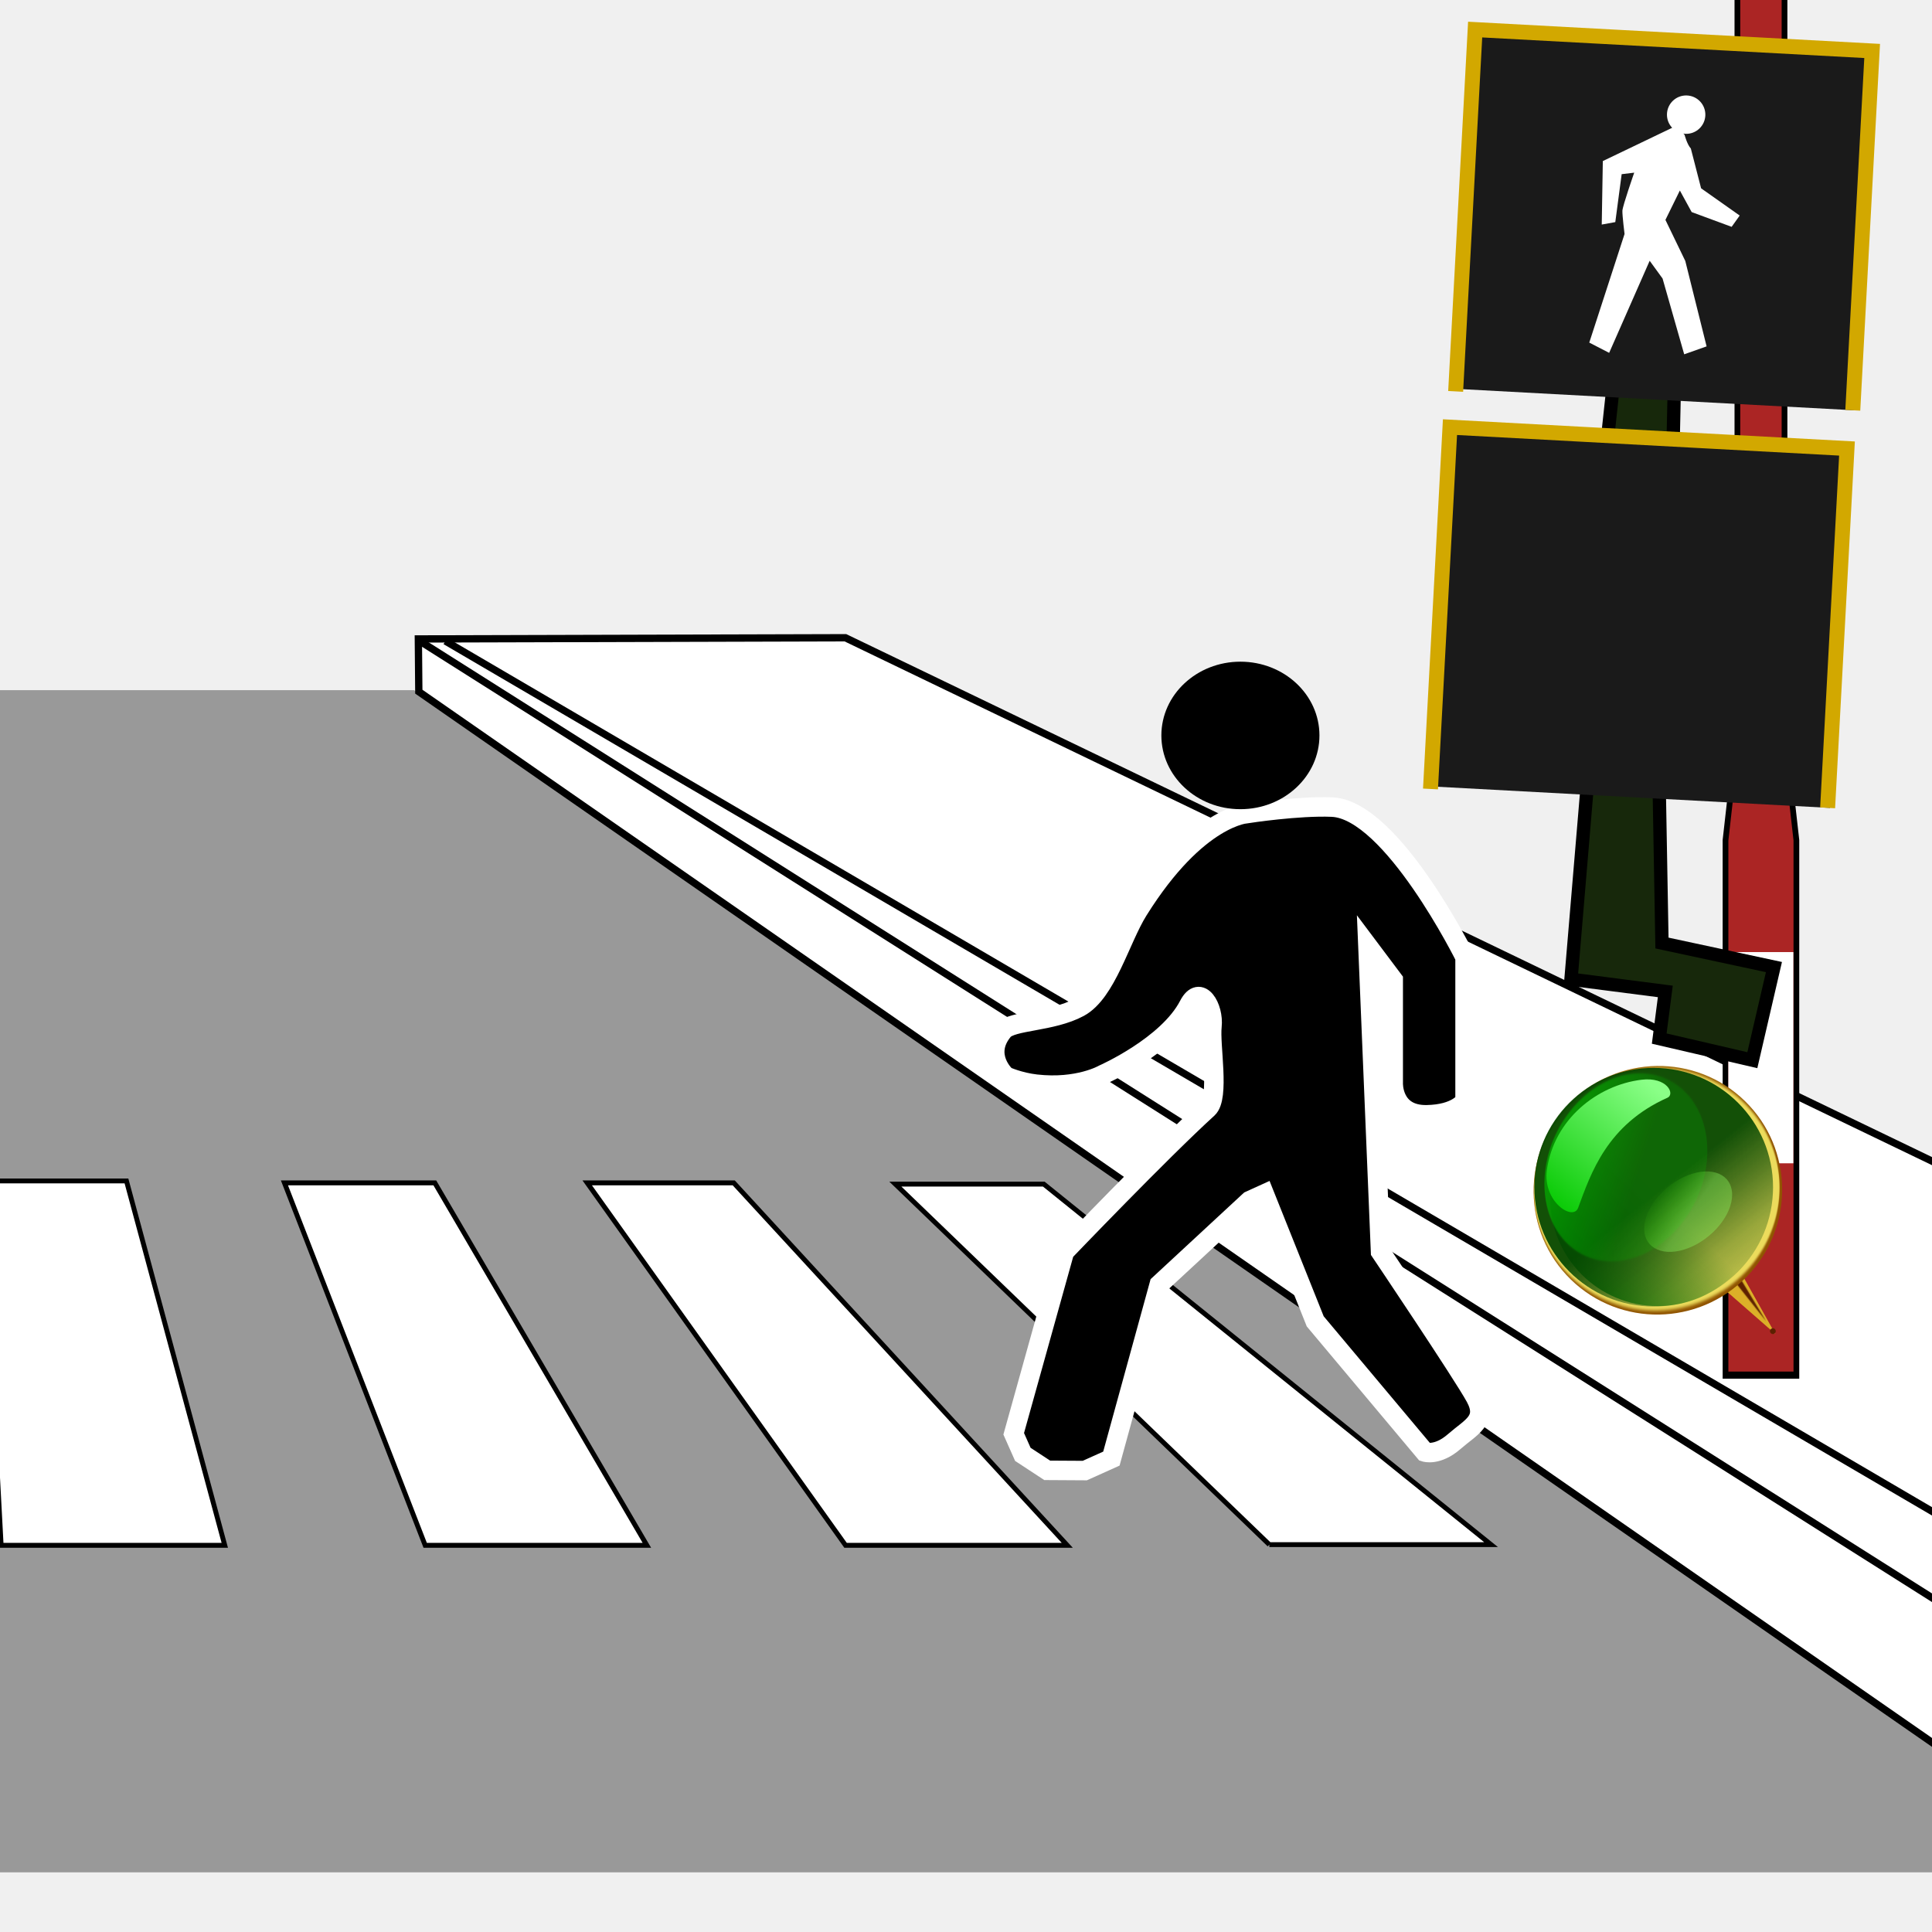
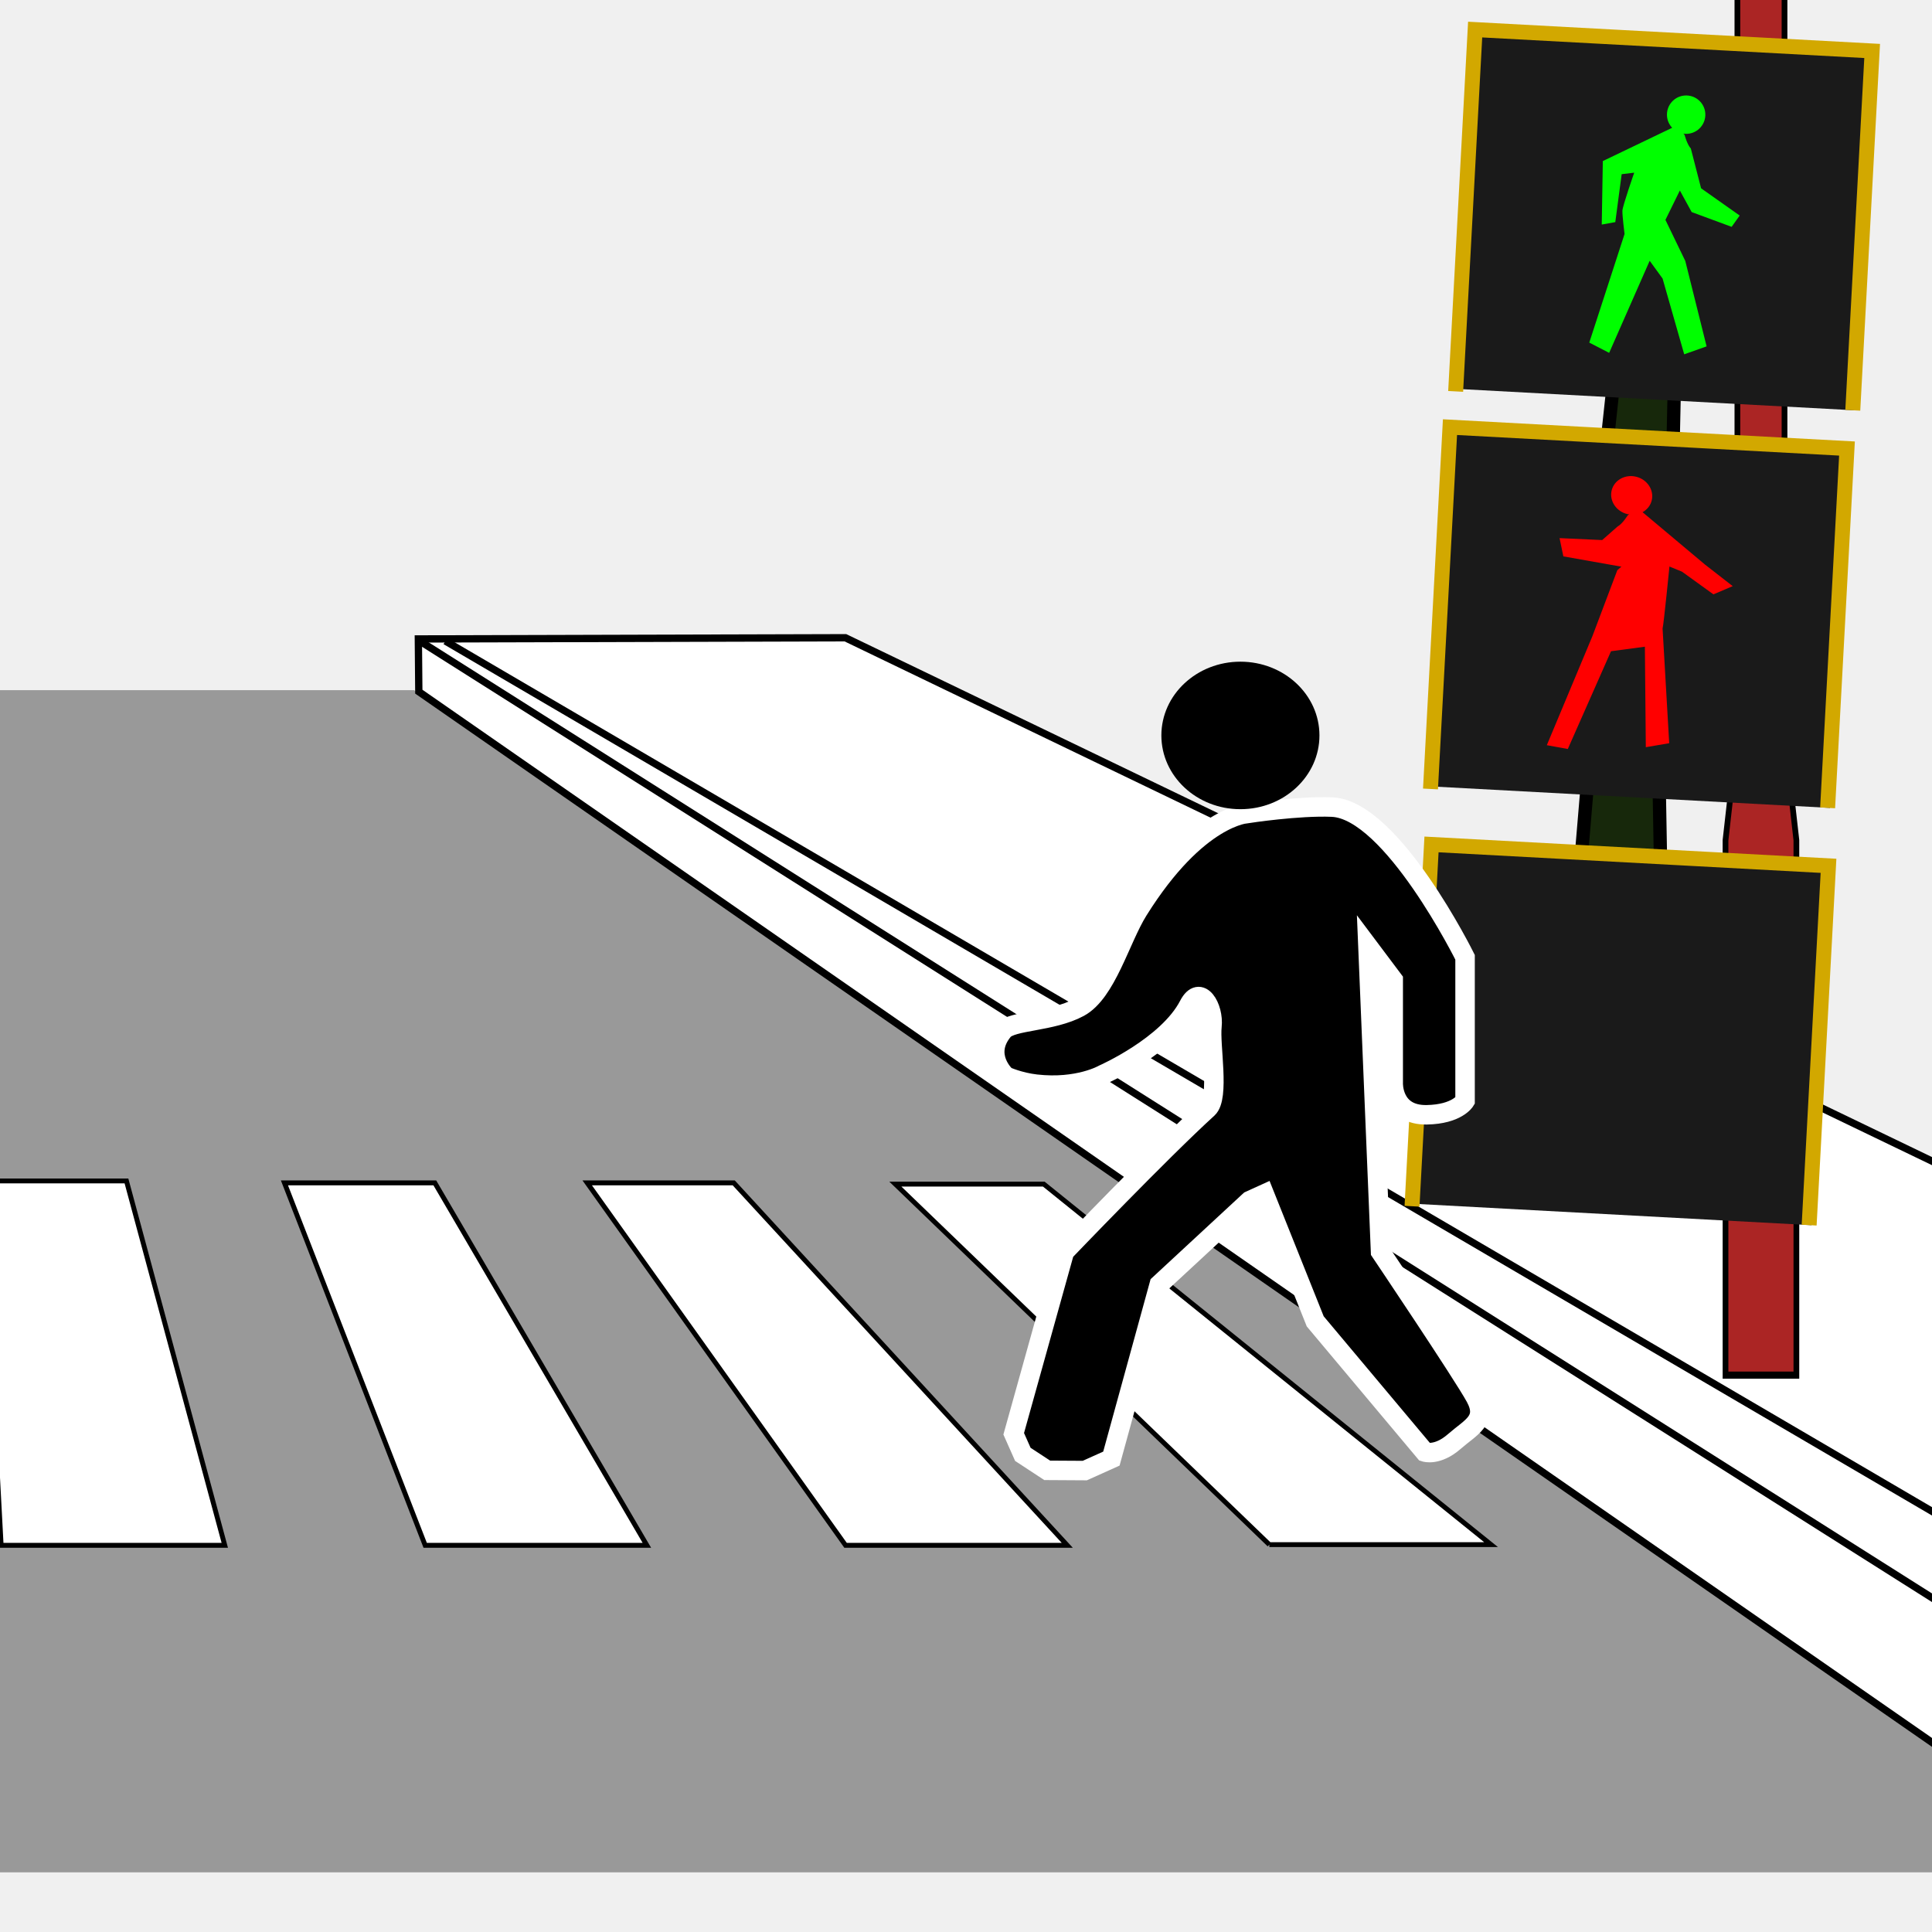
<svg xmlns="http://www.w3.org/2000/svg" xmlns:xlink="http://www.w3.org/1999/xlink" width="793.701" height="793.701" viewBox="0 0 210 210" version="1.1" id="svg8">
  <defs id="defs2">
    <clipPath clipPathUnits="userSpaceOnUse" id="clipPath1880">
      <path id="path1882" style="fill:#ff0000;fill-opacity:1;fill-rule:nonzero;stroke:none;stroke-width:0.265px;stroke-linecap:butt;stroke-linejoin:miter;stroke-opacity:1" d="M -51.405,-15.119 H 256.268 V 235.101 H -51.405 Z" />
    </clipPath>
    <filter id="at" x="-0.216" y="-0.216" width="1.432" height="1.432" color-interpolation-filters="sRGB">
      <feGaussianBlur stdDeviation="0.72" id="feGaussianBlur3651" />
    </filter>
    <filter id="au" x="-0.059" y="-0.041" width="1.117" height="1.081" color-interpolation-filters="sRGB">
      <feGaussianBlur stdDeviation="1.1" id="feGaussianBlur3654" />
    </filter>
    <filter id="av" x="-0.012" y="-0.012" width="1.024" height="1.024" color-interpolation-filters="sRGB">
      <feGaussianBlur stdDeviation="1.647" id="feGaussianBlur3657" />
    </filter>
    <linearGradient id="cj" x1="144.64" x2="253.75" y1="656.06" y2="544.06" gradientTransform="matrix(0.93357,0,0,0.93357,-6.6367,-69.781)" gradientUnits="userSpaceOnUse">
      <stop stop-color="#007800" offset="0" id="stop3660" />
      <stop stop-color="#007800" stop-opacity="0" offset="1" id="stop3662" />
    </linearGradient>
-     <linearGradient xlink:href="#ay" id="linearGradient4652" gradientUnits="userSpaceOnUse" x1="264.96" y1="425.05" x2="373.77" y2="561.64" />
    <linearGradient id="ay" x1="264.96" x2="373.77" y1="425.05" y2="561.64" gradientUnits="userSpaceOnUse">
      <stop stop-color="#040" offset="0" id="stop3665" />
      <stop stop-color="#040" stop-opacity=".722" offset=".349" id="stop3667" />
      <stop stop-color="#004600" stop-opacity=".392" offset=".718" id="stop3669" />
      <stop stop-color="#004700" stop-opacity=".212" offset="1" id="stop3671" />
      <stop stop-color="#004900" stop-opacity="0" offset="1" id="stop3673" />
    </linearGradient>
    <linearGradient id="az" x1="413.71" x2="497.79" y1="257.78" y2="226.96" gradientUnits="userSpaceOnUse">
      <stop stop-color="#00c000" offset="0" id="stop3676" />
      <stop stop-color="#00c000" stop-opacity=".341" offset="1" id="stop3678" />
    </linearGradient>
    <filter id="ax" x="-0.013" y="-0.011" width="1.025" height="1.023" color-interpolation-filters="sRGB">
      <feGaussianBlur stdDeviation="0.924" id="feGaussianBlur3641" />
    </filter>
    <linearGradient id="ba" x1="229.85" x2="122.79" y1="415.98" y2="551.98" gradientTransform="matrix(1.1179,0,0,1.1881,-31.296,-193.33)" gradientUnits="userSpaceOnUse">
      <stop stop-color="#8aff87" offset="0" id="stop3681" />
      <stop stop-color="#04c800" offset="1" id="stop3683" />
    </linearGradient>
    <linearGradient id="bb" x1="-620.07" x2="-591.02" y1="138.17" y2="111.39" gradientTransform="matrix(1.8737,0,0,1.7681,592.55,60.518)" gradientUnits="userSpaceOnUse">
      <stop stop-color="#8eff64" offset="0" id="stop3686" />
      <stop stop-color="#4fff0a" stop-opacity="0" offset="1" id="stop3688" />
    </linearGradient>
-     <linearGradient xlink:href="#ay" id="linearGradient5501" gradientUnits="userSpaceOnUse" x1="264.96" y1="425.05" x2="373.77" y2="561.64" />
  </defs>
  <g id="layer2" style="display:inline">
    <path d="M -303.319,203.515 H 230.372 L 45.013,75.018 h -163.42 z" fill="#999999" fill-rule="evenodd" id="path901" style="stroke-width:0.265" />
    <path d="m 91.889,69.32 241.909,116.517 c -34.7,-0.17 -69.408,0.508 -104.106,0 l 0.004,17.233 L 45.523,75.182 45.473,69.451 Z" fill="#ffffff" fill-rule="evenodd" stroke="#000000" stroke-width="0.794" id="path909" />
    <path d="M 230.319,186.524 45.614,69.668" fill="none" stroke="#000000" stroke-width="0.794" id="path911" />
    <path d="M 247.348,186.14 48.408,69.678" fill="none" stroke="#000000" stroke-dashoffset="13" stroke-width="0.786" id="path943" />
    <g transform="matrix(0.207473,0,0,0.257525,129.582,172.1226)" id="g955">
      <path d="m 342.91,-752.03 c 0,25.537 -20.702,46.238 -46.238,46.238 -25.537,0 -46.238,-20.702 -46.238,-46.238 0,-25.537 20.702,-46.238 46.238,-46.238 25.537,0 46.238,20.702 46.238,46.238 z" color="#000000" fill="#ffffff" stroke="#000000" stroke-width="3" id="path945" />
      <path d="m 275.62,-712.22 v 9.531 h 1.531 c 0.007,0.804 0.02,0.96 0.062,2 0.082,1.995 1.413,2.445 3.531,4.562 1.444,1.444 3.639,1.735 4.906,1.781 v 336.16 l -6.219,44.438 v 225.78 h 37.125 v -225.78 l -6.219,-44.438 v -336.41 c 1.011,-0.246 2.085,-0.71 2.906,-1.531 2.118,-2.118 3.337,-2.575 3.531,-4.562 0.101,-1.04 0.087,-1.079 0.094,-2 h 1.688 v -9.531 z" fill="#ab2524" fill-rule="evenodd" stroke="#000000" stroke-dashoffset="13" stroke-width="3" id="path947" />
      <path d="m 287.1,-446.52 h 21.673 v 89.146 H 287.1 Z" fill="#ffffff" fill-rule="evenodd" id="path949" />
      <path d="m 280.89,-266.52 h 34.081 v 89.146 H 280.89 Z" fill="#ffffff" fill-rule="evenodd" id="path951" />
      <path d="m 287.1,-626.52 h 21.673 v 89.146 H 287.1 Z" fill="#ffffff" fill-rule="evenodd" id="path953" />
    </g>
  </g>
  <g id="layer9" style="display:inline">
    <path d="M 0.125,167.969 H 24.433 L 13.746,128.364 H -1.971 Z" fill="#ffffff" fill-rule="evenodd" stroke="#000000" stroke-width="0.529" id="path913" style="display:inline" />
    <path d="M 46.215,167.969 H 70.313 L 47.263,128.573 h -16.345 z" fill="#ffffff" fill-rule="evenodd" stroke="#000000" stroke-width="0.529" id="path915" style="display:inline" />
    <path d="M 91.909,167.969 H 116.007 L 79.754,128.573 h -15.926 l 28.08,39.396 z" fill="#ffffff" fill-rule="evenodd" stroke="#000000" stroke-width="0.529" id="path917" style="display:inline" />
    <path d="m 137.973,167.893 h 24.098 L 113.456,128.708 H 97.321 l 40.653,39.185 z" fill="#ffffff" fill-rule="evenodd" stroke="#000000" stroke-width="0.529" id="path919" style="display:inline" />
  </g>
-   <g id="layer10">
-     <g transform="matrix(0.07873081,0,0,0.07873081,161.5569,94.97311)" id="g3872">
-       <path d="m 264,517.28 135,118.08 -80.721,-144 z" fill="#dcb028" fill-rule="evenodd" id="path3848" />
-       <circle transform="rotate(5.633457,394.1866,637.6684)" cx="395" cy="631.36" r="4" fill="#5c2000" filter="url(#at)" id="circle3850" />
-       <path transform="matrix(1,-0.0011081,0.0011081,1,-3.4231,-10.11)" d="m 389,628.36 -39,-65 -6,8 z" fill="#5c2000" fill-rule="evenodd" filter="url(#au)" id="path3852" />
-       <ellipse transform="matrix(0.69766,-0.71643,0.71643,0.69766,0,0)" cx="-147.84" cy="474.57" rx="172.07" ry="171.07" fill="#905400" id="ellipse3854" />
-       <ellipse transform="matrix(0.41131,0.93632,-0.93632,0.41131,-249.55,295.07)" cx="316.5" cy="-378.89" rx="163.22" ry="166.17" fill="#ecdc5c" filter="url(#av)" id="ellipse3856" />
-       <circle cx="236.74" cy="448.4" r="148.49" fill="url(#cj)" opacity="0.753" id="circle3858" style="fill:url(#cj)" />
-       <g transform="matrix(0.95235,0,0,0.95235,9.191,13.415)" fill="url(#ay)" id="g3862" style="fill:url(#linearGradient4652)">
-         <circle cx="233" cy="440.36" r="173" fill="url(#ay)" opacity="0.918" id="circle3860" style="fill:url(#linearGradient5501)" />
-       </g>
-       <g transform="matrix(1.1024,0,0,1.1024,-27.302,-45.189)" id="g3868">
-         <ellipse transform="matrix(0.86123,0.79269,-0.72221,0.97646,-32.089,-253.83)" cx="498.53" cy="273.78" rx="84.255" ry="99.304" fill="url(#az)" filter="url(#ax)" opacity="0.596" id="ellipse3864" style="fill:url(#az)" />
-         <path d="m 219.11,298.96 c -55.122,6.718 -109.49,49.2 -118.5,112.87 -5.602,39.615 32.733,64.766 39.126,47.523 16.026,-43.224 36.015,-103.91 111.79,-137.82 10.027,-4.487 -0.304,-26.487 -32.419,-22.573 z" fill="url(#ba)" fill-rule="evenodd" id="path3866" style="fill:url(#ba)" />
-       </g>
-       <ellipse transform="matrix(-0.010663,-0.99994,0.93131,-0.36423,0,0)" cx="-573.14" cy="292.66" rx="50.208" ry="65.169" fill="url(#bb)" opacity="0.37" id="ellipse3870" style="fill:url(#bb)" />
+   <g id="layer10" />
+   <g id="layer8" style="display:inline">
+     <path d="m 174.469,50.097 7.342,0.255 0.184,-8.436 -6.613,-0.303 -0.914,8.484 z" fill="#17280b" stroke="#000000" stroke-width="1.447" id="path2602" />
+     <path d="m 172.709,83.239 -1.95,23.202 10.253,1.322 -0.661,5.127 10.121,2.348 2.348,-10.121 -12.172,-2.612 -0.315,-17.761 -7.624,-1.504 z" fill="#17280b" stroke="#000000" stroke-width="1.447" id="path2604" />
+     <g id="a" transform="matrix(0.2707644,0,0,0.2707644,502.879,-494.8974)">
+       <path transform="rotate(3.0843)" d="m -1165.3,2064.1 h 160.11 v 145.29 h -160.11 z" fill="#1a1a1a" id="path2606" />
+       <path d="m -1283,2144.5 7.827,-145.25 159.37,8.588 -7.772,144.24" fill="none" stroke="#d2a800" stroke-width="6" id="path2608" />
    </g>
-   </g>
-   <g id="layer8" style="display:inline">
-     <g transform="matrix(0.2707644,0,0,0.2707644,502.879,-494.8974)" id="g2615">
-       <path d="m -1212.9,2012.8 27.117,0.944 0.681,-31.158 -24.423,-1.119 -3.375,31.333 z" fill="#17280b" stroke="#000000" stroke-width="5.345" id="path2602" />
-       <path d="m -1219.4,2135.2 -7.201,85.691 37.868,4.883 -2.442,18.934 37.379,8.67 8.67,-37.38 -44.953,-9.647 -1.165,-65.596 -28.156,-5.556 z" fill="#17280b" stroke="#000000" stroke-width="5.345" id="path2604" />
-       <g id="a">
-         <path transform="rotate(3.0843)" d="m -1165.3,2064.1 h 160.11 v 145.29 h -160.11 z" fill="#1a1a1a" id="path2606" />
-         <path d="m -1283,2144.5 7.827,-145.25 159.37,8.588 -7.772,144.24" fill="none" stroke="#d2a800" stroke-width="6" id="path2608" />
-       </g>
-       <use transform="translate(10.102,-159.6)" width="478.698" height="516.053" xlink:href="#a" id="use2611" x="0" y="0" />
-       <path d="m -1205.1,1921.7 c 0,0 -0.923,-7.371 -0.861,-9.305 0.063,-1.933 4.747,-15.302 4.747,-15.302 l -5.045,0.607 -2.553,19.239 -5.441,0.987 0.434,-25.49 27.834,-13.356 c -1.353,-1.439 -2.154,-3.392 -2.086,-5.522 0.137,-4.254 3.697,-7.592 7.951,-7.455 4.254,0.137 7.592,3.698 7.455,7.951 -0.137,4.253 -3.7,7.588 -7.952,7.45 -0.296,0 -0.579,-0.064 -0.857,-0.113 l 0.459,0.489 c 0,0 1.035,3.924 2.529,5.516 l 4.12,15.977 15.493,10.932 -3.236,4.535 -16.044,-5.927 -4.742,-8.656 -5.792,11.795 7.974,16.49 8.553,34.284 -8.99,3.184 -8.684,-30.419 -5.179,-7.125 -16.264,36.962 -7.982,-4.119 14.161,-43.6" fill="#ffffff" fill-rule="evenodd" id="path2613" />
+     <use transform="translate(2.735263,-43.21399)" width="478.698" height="516.053" xlink:href="#a" id="use2611" x="0" y="0" />
+     <path d="m 176.581,25.431 c 0,0 -0.25,-1.996 -0.233,-2.519 0.017,-0.523 1.285,-4.143 1.285,-4.143 l -1.366,0.164 -0.691,5.209 -1.473,0.267 0.117,-6.902 7.536,-3.616 c -0.366,-0.39 -0.583,-0.918 -0.565,-1.495 0.037,-1.152 1.001,-2.056 2.153,-2.018 1.152,0.037 2.056,1.001 2.018,2.153 -0.037,1.152 -1.002,2.054 -2.153,2.017 -0.08,0 -0.157,-0.017 -0.232,-0.031 l 0.124,0.132 c 0,0 0.28,1.063 0.685,1.493 l 1.116,4.326 4.195,2.96 -0.876,1.228 -4.344,-1.605 -1.284,-2.344 -1.568,3.194 2.159,4.465 2.316,9.283 -2.434,0.862 -2.351,-8.236 -1.402,-1.929 -4.404,10.008 -2.161,-1.115 3.834,-11.805" fill="#ffffff" fill-rule="evenodd" id="path2613" style="stroke-width:0.271;fill:#00ff00" />
+     <g id="a-0" transform="matrix(0.2707644,0,0,0.2707644,500.8704,-449.5404)" style="display:inline">
+       <path transform="rotate(3.0843)" d="m -1165.3,2064.1 h 160.11 v 145.29 h -160.11 z" fill="#1a1a1a" id="path2606-7" />
+       <path d="m -1283,2144.5 7.827,-145.25 159.37,8.588 -7.772,144.24" fill="none" stroke="#d2a800" stroke-width="6" id="path2608-9" />
    </g>
+     <path d="m 180.719,68.296 c 0,0 -0.126,0.508 0,0 0.126,-0.508 0.743,-6.717 0.743,-6.717 l 1.368,0.562 3.411,2.462 2.099,-0.891 -3.002,-2.336 -6.8,-5.705 c 0.486,-0.266 0.856,-0.711 0.995,-1.271 0.278,-1.118 -0.47,-2.272 -1.672,-2.577 -1.201,-0.305 -2.401,0.355 -2.679,1.473 -0.278,1.118 0.471,2.271 1.672,2.576 0.083,0.024 0.167,0.03 0.248,0.039 l -0.165,0.091 c 0,0 -0.582,0.939 -1.119,1.233 l -1.668,1.467 -4.633,-0.211 0.413,1.985 6.309,1.118 -0.443,0.384 v 0 l -2.716,7.189 -4.947,11.831 2.28,0.415 4.696,-10.626 3.682,-0.495 0.102,10.925 2.542,-0.433 -0.72,-12.484" fill="#ffffff" fill-rule="evenodd" id="path2613-8" style="display:inline;fill:#ff0000;stroke-width:0.281" />
  </g>
  <g id="layer3" style="display:inline;opacity:0.647">
    <rect style="fill:none;fill-opacity:1;stroke:none;stroke-width:4.107;stroke-linejoin:round;stroke-opacity:1" id="rect1771" width="307.673" height="250.22" x="-51.405" y="-15.119" clip-path="url(#clipPath1880)" transform="matrix(0.6928747,0,0,0.8489426,34.86111,12.07925)" />
  </g>
  <g id="layer5" style="display:none">
    <rect style="fill:none;fill-opacity:1;stroke:#000000;stroke-width:4.107;stroke-linejoin:round;stroke-opacity:1" id="rect1897" width="213.179" height="212.423" x="-0.756" y="-0.756" />
  </g>
  <g id="layer6" style="display:inline" />
  <g id="layer7" style="display:inline">
    <path d="m 135.627,88.415 c 0,0 -5.431,0.174 -11.911,10.539 -1.959,3.132 -3.435,8.934 -6.414,10.539 -2.979,1.605 -7.322,1.406 -8.248,2.52 -2.247,2.7 0.282,4.966 0.282,4.966 0,0 1.448,0.659 3.284,0.866 4.57,0.519 7.314,-1.071 7.314,-1.071 0,0 6.988,-3.079 9.281,-7.509 1.228,-2.374 2.749,0.229 2.52,2.291 -0.229,2.062 0.866,7.731 -0.457,8.934 -5.04,4.58 -15.576,15.576 -15.576,15.576 l -5.516,19.78 0.993,2.236 2.649,1.738 4.085,0.024 2.89,-1.3 5.203,-18.933 9.829,-9.105 1.59,-0.722 5.535,13.842 11.913,14.204 c 0,0 1.37,0.459 3.206,-1.146 1.836,-1.605 3.663,-2.289 2.291,-4.809 -1.372,-2.52 -10.31,-15.811 -10.31,-15.811 l -1.372,-33.217 2.749,3.663 v 11.225 c 0,0 -0.138,3.513 3.663,3.437 3.28,-0.064 4.146,-1.512 4.146,-1.512 v -15.608 c 0,0 -7.949,-16.042 -14.454,-16.324 -3.67,-0.158 -9.164,0.688 -9.164,0.688 z" stroke="#ffffff" id="path1931" style="stroke-width:2.117" />
    <ellipse cx="134.827" cy="79.939" rx="8.591" ry="8.017" id="ellipse1933" style="stroke-width:2.117" />
  </g>
  <path style="font-variation-settings:normal;opacity:1;vector-effect:none;fill:none;fill-opacity:1;stroke:none;stroke-width:11.906;stroke-linecap:butt;stroke-linejoin:round;stroke-miterlimit:4;stroke-dasharray:none;stroke-dashoffset:0;stroke-opacity:1;stop-color:#000000;stop-opacity:1" id="path1866" d="m 218.98,141.832 c -14.147,11.99 -28.756,23.413 -43.267,34.954 -2.384,1.896 -11.148,8.356 -13.923,12.03 -0.574,0.76 -0.628,1.799 -0.942,2.699 -0.055,1.495 0.587,2.968 0.503,4.462 -0.179,3.175 -2.032,7.209 -2.878,10.294 -0.272,0.991 -0.432,2.009 -0.648,3.013 -0.243,1.497 -0.978,4.333 -0.251,5.87 0.32,0.677 0.836,0.936 1.413,1.361 3.817,1.376 3.158,1.139 8.953,0.25 2.906,-0.446 5.811,-0.928 8.677,-1.585 7.837,-1.795 15.613,-3.845 23.42,-5.768 16.555,-4.883 33.317,-9.043 49.888,-13.87 3.344,-0.974 6.765,-1.783 9.947,-3.2 0.639,-0.285 1.503,-1.136 1.162,-1.748 -0.566,-1.016 -2.076,-1.054 -3.064,-1.667 -0.876,-0.543 -1.678,-1.197 -2.518,-1.796 0.17,-0.94 0.08,-1.967 0.509,-2.82 0.503,-0.999 7.856,-11.269 7.973,-11.432 2.736,-3.805 6.077,-8.122 8.506,-12.175 0.882,-1.471 1.566,-3.052 2.349,-4.577 0.618,-2.142 2.027,-3.997 2.445,-6.208 0.134,-0.709 0.114,-1.44 0.19,-2.158 0.538,-5.13 0.05,0.554 0.475,-4.763 -0.122,-1.681 0.741,-4.511 -0.854,-5.836 -2.509,-2.084 -7.907,-1.657 -10.215,-1.557 -3.493,0.152 -6.957,0.702 -10.435,1.053 -8.577,1.661 -17.148,4.024 -24.495,8.931 -0.37,0.247 -3.612,2.572 -4.149,4.001 -0.072,0.191 0.103,0.396 0.155,0.593 0.252,-0.202 0.774,-0.283 0.756,-0.605 -0.059,-1.047 -2.042,-1.197 -2.503,-1.251 -1.795,-0.21 -2.77,0.175 -4.723,0.456 -1.26,0.181 -2.523,0.335 -3.785,0.502 -2.759,0.189 -3.797,0.342 -6.37,0.263 -0.88,-0.027 -1.385,-0.303 -2.258,-0.316 -0.179,0.036 -1.412,0.231 -1.225,-0.415 0.208,-0.719 -1.05,-0.437 -0.719,0.234 v 0 c 0.422,0.853 0.969,1.097 1.942,0.936 0.852,-0.012 1.354,0.289 2.262,0.316 2.607,0.079 3.677,-0.078 6.467,-0.27 1.268,-0.168 2.539,-0.321 3.805,-0.505 2.2,-0.32 4.784,-0.985 6.897,0.131 -0.195,0.911 -0.03,-0.07 0.616,-0.694 1.008,-0.974 2.041,-1.941 3.205,-2.721 7.253,-4.86 15.726,-7.187 24.198,-8.837 3.444,-0.35 6.874,-0.886 10.332,-1.05 1.163,-0.055 7.404,-0.467 9.563,1.134 1.552,1.152 0.625,3.929 0.779,5.443 -0.479,5.999 0.122,-1.123 -0.475,4.76 -0.068,0.665 -0.038,1.341 -0.159,1.998 -0.4,2.17 -1.802,3.982 -2.395,6.086 -0.769,1.501 -1.439,3.056 -2.306,4.503 -2.423,4.044 -5.764,8.362 -8.493,12.157 -0.403,0.561 -7.572,10.52 -8.108,11.786 -0.458,1.082 -0.13,2.347 -0.195,3.52 0.893,0.628 1.687,1.429 2.68,1.883 0.834,0.381 2.05,-0.084 2.691,0.572 0.373,0.382 -0.256,1.206 -0.746,1.418 -3.188,1.378 -6.583,2.22 -9.917,3.191 -16.564,4.825 -33.318,8.983 -49.867,13.864 -7.792,1.92 -15.553,3.966 -23.375,5.759 -2.85,0.653 -5.741,1.121 -8.629,1.578 -5.929,0.938 -4.663,1.093 -8.423,-0.113 -0.144,-0.101 -0.979,-0.625 -1.115,-0.901 -0.7,-1.424 0.032,-4.189 0.251,-5.558 0.209,-0.98 0.363,-1.973 0.628,-2.94 0.938,-3.417 2.712,-7.033 2.91,-10.613 0.029,-0.519 -0.419,-3.356 -0.537,-4.137 0.253,-0.801 0.251,-1.734 0.759,-2.404 2.798,-3.69 11.44,-10.049 13.858,-11.972 14.519,-11.546 29.136,-22.976 43.29,-34.972 0.571,-0.484 0.079,-1.058 -0.492,-0.574 z" />
  <path style="font-variation-settings:normal;opacity:1;vector-effect:none;fill:none;fill-opacity:1;stroke:none;stroke-width:11.906;stroke-linecap:butt;stroke-linejoin:round;stroke-miterlimit:4;stroke-dasharray:none;stroke-dashoffset:0;stroke-opacity:1;stop-color:#000000;stop-opacity:1" id="path1876" d="m 327.413,98.891 c 8.012,9.427 5.348,5.962 13.03,16.428 2.161,2.945 4.333,5.882 6.423,8.878 1.971,2.827 4.06,5.588 5.756,8.588 3.098,5.479 5.93,13.24 8.231,19.063 3.229,10.315 5.548,17.468 8.47,27.726 2.487,8.73 3.801,13.071 4.915,22.01 1.081,8.671 0.691,11.957 0.52,20.77 -0.344,11.436 -0.632,22.029 -5.363,32.669 -2.254,5.068 -5.813,9.968 -9.569,14.013 -2.049,2.207 -4.372,4.143 -6.558,6.214 -2.558,1.982 -5.017,4.099 -7.674,5.946 -9.648,6.707 -20.4,12.262 -32.103,14.307 -14.414,2.518 -23.354,2.126 -37.6,2.317 -17.189,-0.542 -34.702,-2.289 -50.071,-10.747 -6.248,-3.439 -12.674,-9.28 -17.287,-14.793 -1.78,-2.127 -3.19,-4.539 -4.785,-6.809 -5.915,-8.998 -10.007,-19.093 -12.909,-29.44 -1.158,-4.128 -2.319,-8.269 -3.064,-12.491 -0.777,-4.402 -0.995,-8.884 -1.493,-13.327 -0.027,-11.049 -0.297,-22.903 4.963,-33.018 2.638,-5.073 4.854,-6.795 8.789,-10.939 2.694,-2.091 5.343,-4.24 8.081,-6.272 4.08,-3.028 8.132,-6.103 12.368,-8.907 8.687,-5.75 23.881,-14.442 32.715,-19.515 5.924,-3.402 11.995,-6.554 17.81,-10.138 4.713,-2.905 9.167,-6.21 13.75,-9.315 5.05,-4.182 7.931,-6.096 11.905,-10.662 3.642,-4.185 0.215,-1.568 4.584,-5.34 3.09,-2.667 5.074,-3.698 8.692,-5.99 4.905,-2.638 6.775,-3.937 12.207,-5.624 2.329,-0.723 12.621,-2.896 14.95,-3.386 8.135,-1.713 5.207,-1.192 11.838,-2.172 0.554,0.023 1.122,0.197 1.662,0.07 0.267,-0.063 -0.506,-0.334 -0.776,-0.279 -0.512,0.105 -0.983,0.399 -1.392,0.725 -2.149,1.713 -1.752,3.771 -1.644,6.264 -0.084,4.29 -1.461,7.07 -4.087,10.353 -0.783,0.979 -1.699,1.847 -2.471,2.834 -4.909,6.269 0.815,-0.452 -2.337,3.202 -0.884,0.39 -0.874,1.075 -1.171,1.874 -0.213,0.574 -0.524,1.108 -0.746,1.679 -0.266,0.235 -0.545,0.456 -0.799,0.704 -0.258,0.252 -0.538,0.492 -0.737,0.794 -0.519,0.788 -0.286,2.38 -1.37,2.668 -0.723,0.192 -0.325,1.054 0.325,0.683 v 0 c 0.963,-0.55 1.111,-1.201 1.404,-2.229 0.058,-0.205 0.079,-0.43 0.196,-0.608 0.189,-0.288 0.462,-0.511 0.701,-0.758 0.322,-0.332 0.656,-0.653 0.984,-0.98 0.235,-0.608 0.554,-1.181 0.78,-1.792 0.303,-0.818 0.122,-1.105 1.005,-1.543 3.576,-4.179 -2.885,3.463 2.333,-3.198 0.787,-1.004 1.721,-1.887 2.514,-2.887 2.721,-3.431 4.148,-6.37 4.23,-10.833 -0.114,-2.072 -0.602,-4.099 1.239,-5.557 0.816,-0.646 2.907,-1.019 1.846,-1.871 -0.468,-0.376 -1.201,-0.042 -1.802,-0.062 -6.668,0.988 -3.737,0.465 -11.886,2.181 -2.463,0.519 -12.639,2.665 -15.068,3.421 -5.489,1.709 -7.383,3.023 -12.335,5.689 -3.653,2.316 -5.697,3.382 -8.819,6.091 -4.574,3.969 -0.929,1.133 -4.594,5.351 -3.931,4.524 -6.784,6.417 -11.787,10.564 -4.567,3.095 -9.004,6.389 -13.7,9.284 -5.817,3.585 -11.89,6.738 -17.815,10.141 -8.888,5.105 -24.045,13.775 -32.778,19.556 -4.244,2.81 -8.305,5.888 -12.39,8.923 -2.768,2.056 -5.444,4.232 -8.166,6.349 -4.03,4.257 -6.245,5.97 -8.944,11.181 -5.301,10.234 -5.052,22.206 -5.011,33.38 0.503,4.474 0.726,8.989 1.51,13.422 0.749,4.24 1.916,8.399 3.079,12.545 2.924,10.419 7.051,20.581 13.01,29.64 1.62,2.3 3.052,4.744 4.86,6.899 4.694,5.596 11.184,11.476 17.54,14.966 15.468,8.493 33.08,10.265 50.373,10.806 14.337,-0.195 23.287,0.2 37.799,-2.347 11.793,-2.07 22.634,-7.671 32.356,-14.435 2.677,-1.862 5.154,-3.996 7.731,-5.995 5.264,-4.996 7.927,-6.966 11.997,-12.946 3.613,-5.307 6.084,-10.742 7.548,-17.035 1.822,-7.832 1.803,-15.472 2.18,-23.448 0.17,-8.882 0.561,-12.174 -0.531,-20.914 -1.122,-8.972 -2.441,-13.34 -4.936,-22.095 -2.938,-10.311 -5.242,-17.414 -8.492,-27.789 -2.35,-5.946 -5.144,-13.615 -8.306,-19.207 -1.701,-3.008 -3.796,-5.776 -5.772,-8.61 -2.091,-2.999 -4.265,-5.939 -6.429,-8.887 -7.699,-10.487 -5.042,-7.034 -13.051,-16.456 -0.485,-0.57 -1.07,-0.092 -0.585,0.479 z" />
</svg>
